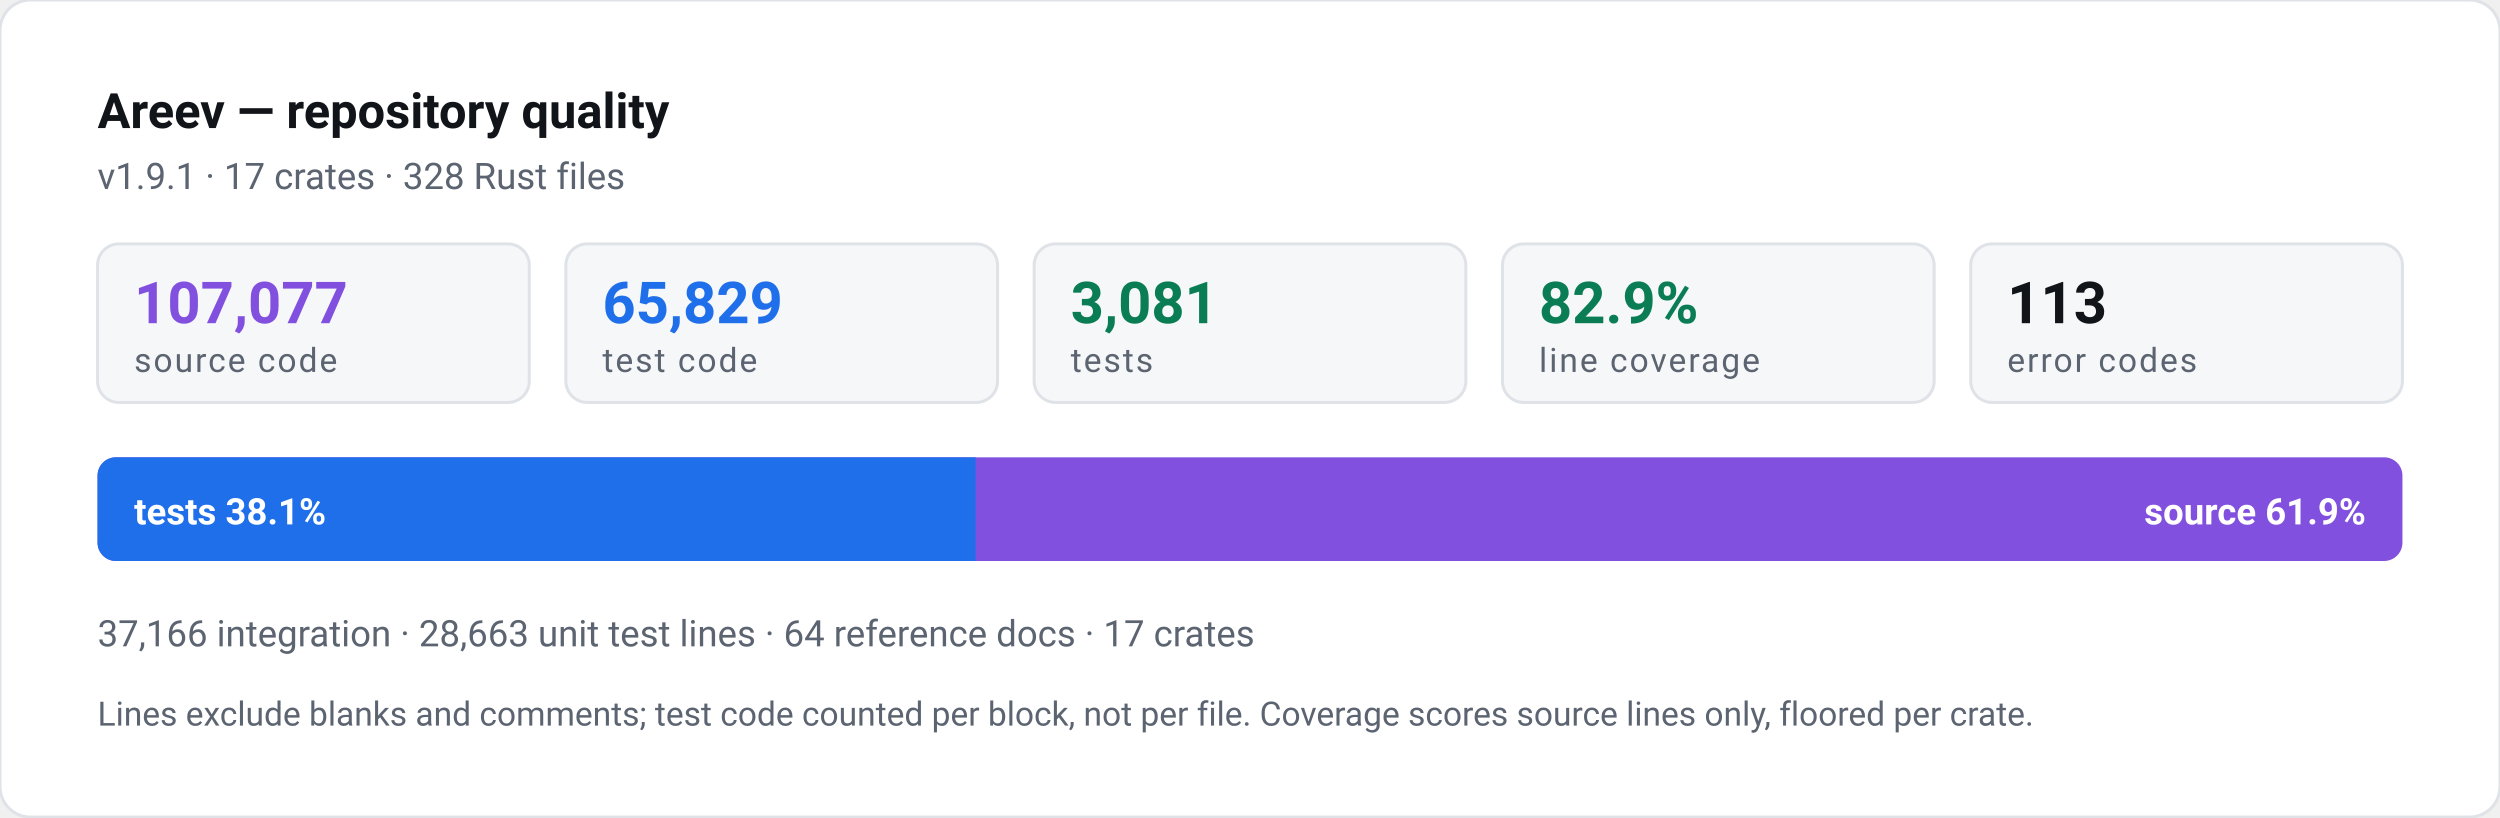
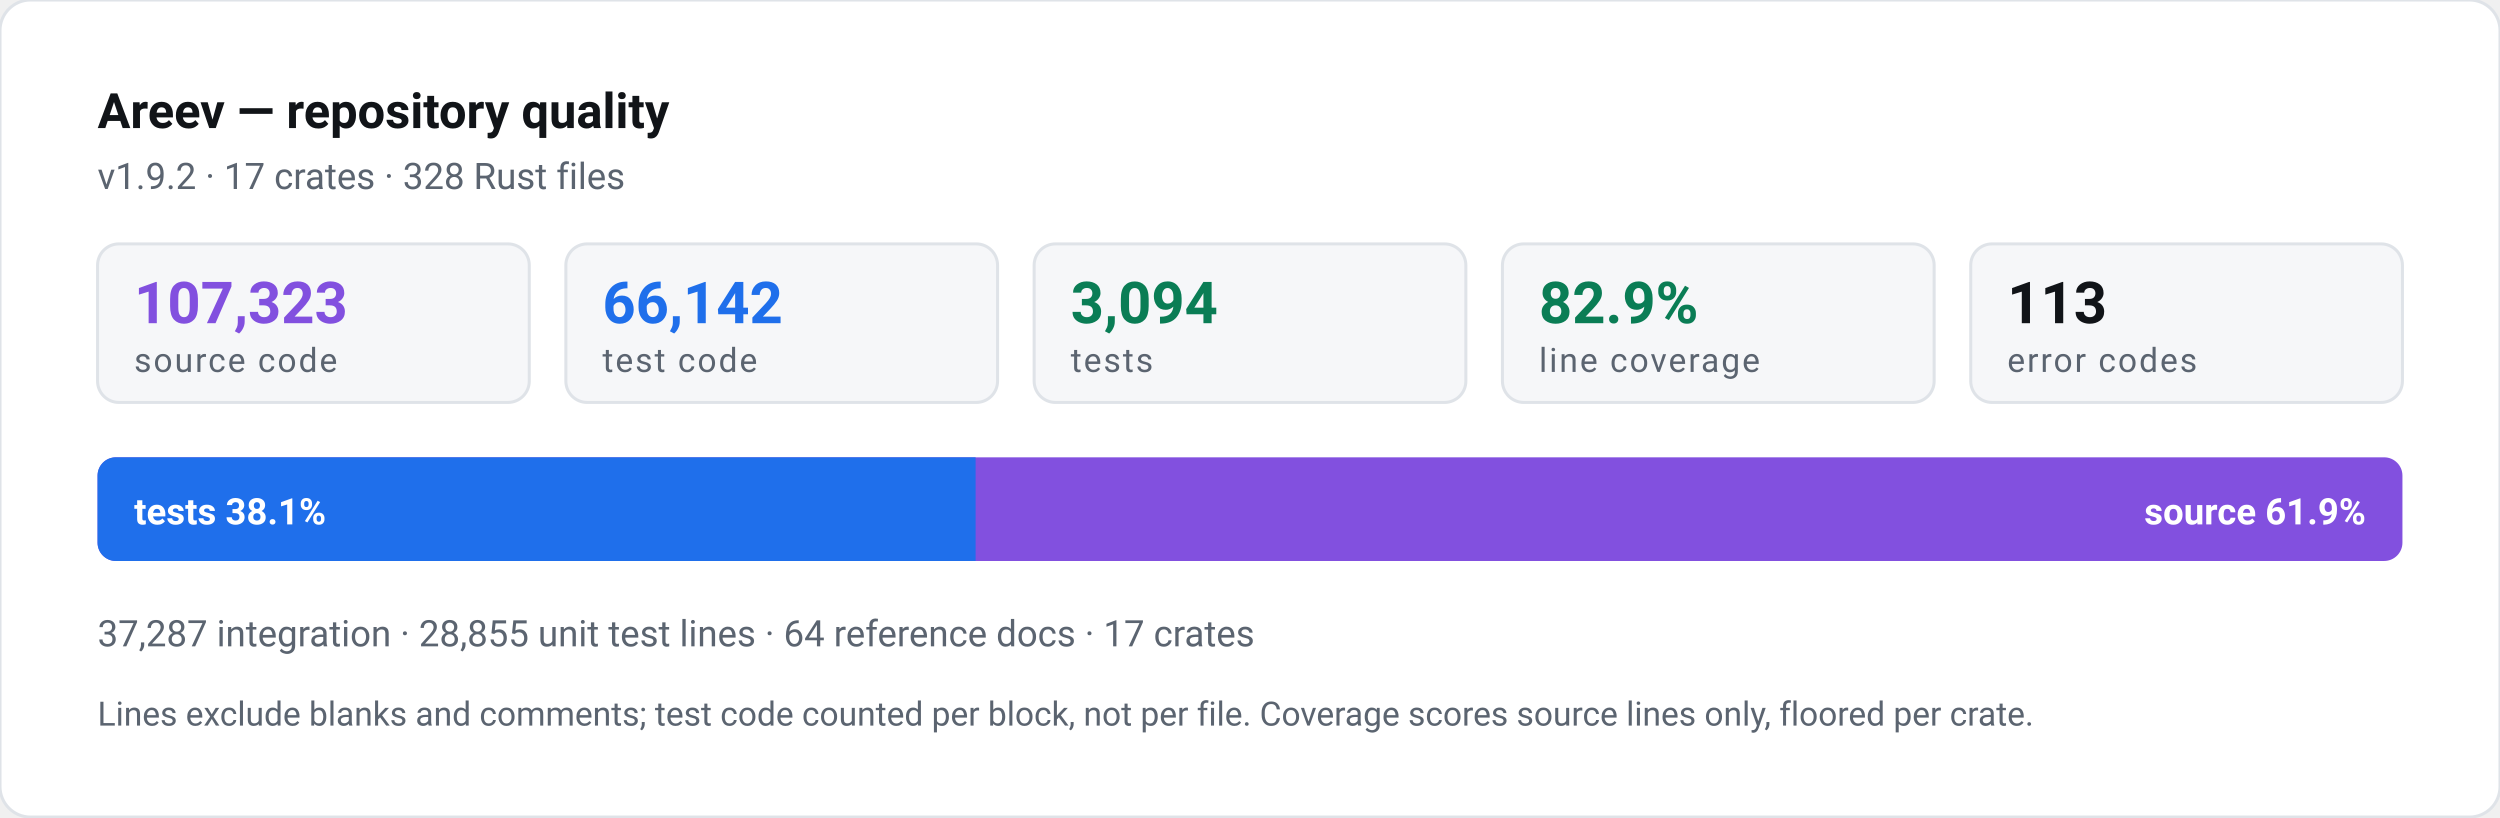
- <svg xmlns="http://www.w3.org/2000/svg" width="820" height="268" viewBox="0 0 820 268" role="img" aria-label="Areev repository quality: 65,829 lines of test code against 107,077 lines of source, 3,081 tests, 82.9% line coverage">
+ <svg xmlns="http://www.w3.org/2000/svg" width="820" height="268" viewBox="0 0 820 268" role="img" aria-label="Areev repository quality: 66,142 lines of test code against 107,323 lines of source, 3,094 tests, 82.9% line coverage">
  <style>text{font-family:ui-sans-serif,-apple-system,"Segoe UI",Roboto,Helvetica,Arial,sans-serif}.n{font-weight:700;font-variant-numeric:tabular-nums}.l{font-size:11px;letter-spacing:.06em;text-transform:uppercase}</style>
  <rect width="820" height="268" rx="10" fill="#ffffff" stroke="#dfe3e8" />
  <text x="32" y="42" class="n" font-size="16" fill="#111418">Areev — repository quality</text>
-   <text x="32" y="62" font-size="12" fill="#5b6470">v1.9.1 · 17 crates · 328 Rust files</text>
+   <text x="32" y="62" font-size="12" fill="#5b6470">v1.9.2 · 17 crates · 328 Rust files</text>
  <rect x="32.0" y="80" width="141.6" height="52" rx="7" fill="#f6f7f9" stroke="#dfe3e8" />
-   <text x="44.0" y="106" class="n" font-size="19" fill="#8250df">107,077</text>
+   <text x="44.0" y="106" class="n" font-size="19" fill="#8250df">107,323</text>
  <text x="44.0" y="122" class="l" fill="#5b6470">source code</text>
  <rect x="185.6" y="80" width="141.6" height="52" rx="7" fill="#f6f7f9" stroke="#dfe3e8" />
-   <text x="197.6" y="106" class="n" font-size="19" fill="#1f6feb">65,829</text>
+   <text x="197.6" y="106" class="n" font-size="19" fill="#1f6feb">66,142</text>
  <text x="197.6" y="122" class="l" fill="#5b6470">test code</text>
  <rect x="339.2" y="80" width="141.6" height="52" rx="7" fill="#f6f7f9" stroke="#dfe3e8" />
-   <text x="351.2" y="106" class="n" font-size="19" fill="#0a7d55">3,081</text>
+   <text x="351.2" y="106" class="n" font-size="19" fill="#0a7d55">3,094</text>
  <text x="351.2" y="122" class="l" fill="#5b6470">tests</text>
  <rect x="492.8" y="80" width="141.6" height="52" rx="7" fill="#f6f7f9" stroke="#dfe3e8" />
  <text x="504.8" y="106" class="n" font-size="19" fill="#0a7d55">82.9%</text>
  <text x="504.8" y="122" class="l" fill="#5b6470">line coverage</text>
  <rect x="646.4" y="80" width="141.6" height="52" rx="7" fill="#f6f7f9" stroke="#dfe3e8" />
  <text x="658.4" y="106" class="n" font-size="19" fill="#111418">113</text>
  <text x="658.4" y="122" class="l" fill="#5b6470">error codes</text>
  <rect x="32" y="150" width="756" height="34" rx="6" fill="#8250df" />
  <path d="M32 156a6 6 0 0 1 6-6h282v34h-282a6 6 0 0 1-6-6z" fill="#1f6feb" />
  <text x="44" y="172" class="n" font-size="12" fill="#ffffff">tests 38.1%</text>
  <text x="776" y="172" class="n" font-size="12" fill="#ffffff" text-anchor="end">source 61.9%</text>
-   <text x="32" y="212" font-size="12" fill="#5b6470">37,166 integration · 28,663 unit test lines · 64 reference docs · 17 crates</text>
+   <text x="32" y="212" font-size="12" fill="#5b6470">37,287 integration · 28,855 unit test lines · 64 reference docs · 17 crates</text>
  <text x="32" y="238" font-size="11" fill="#5b6470">Lines exclude blanks and comments; test code counted per block, not per file. Coverage scores source lines only, floored per crate.</text>
</svg>
